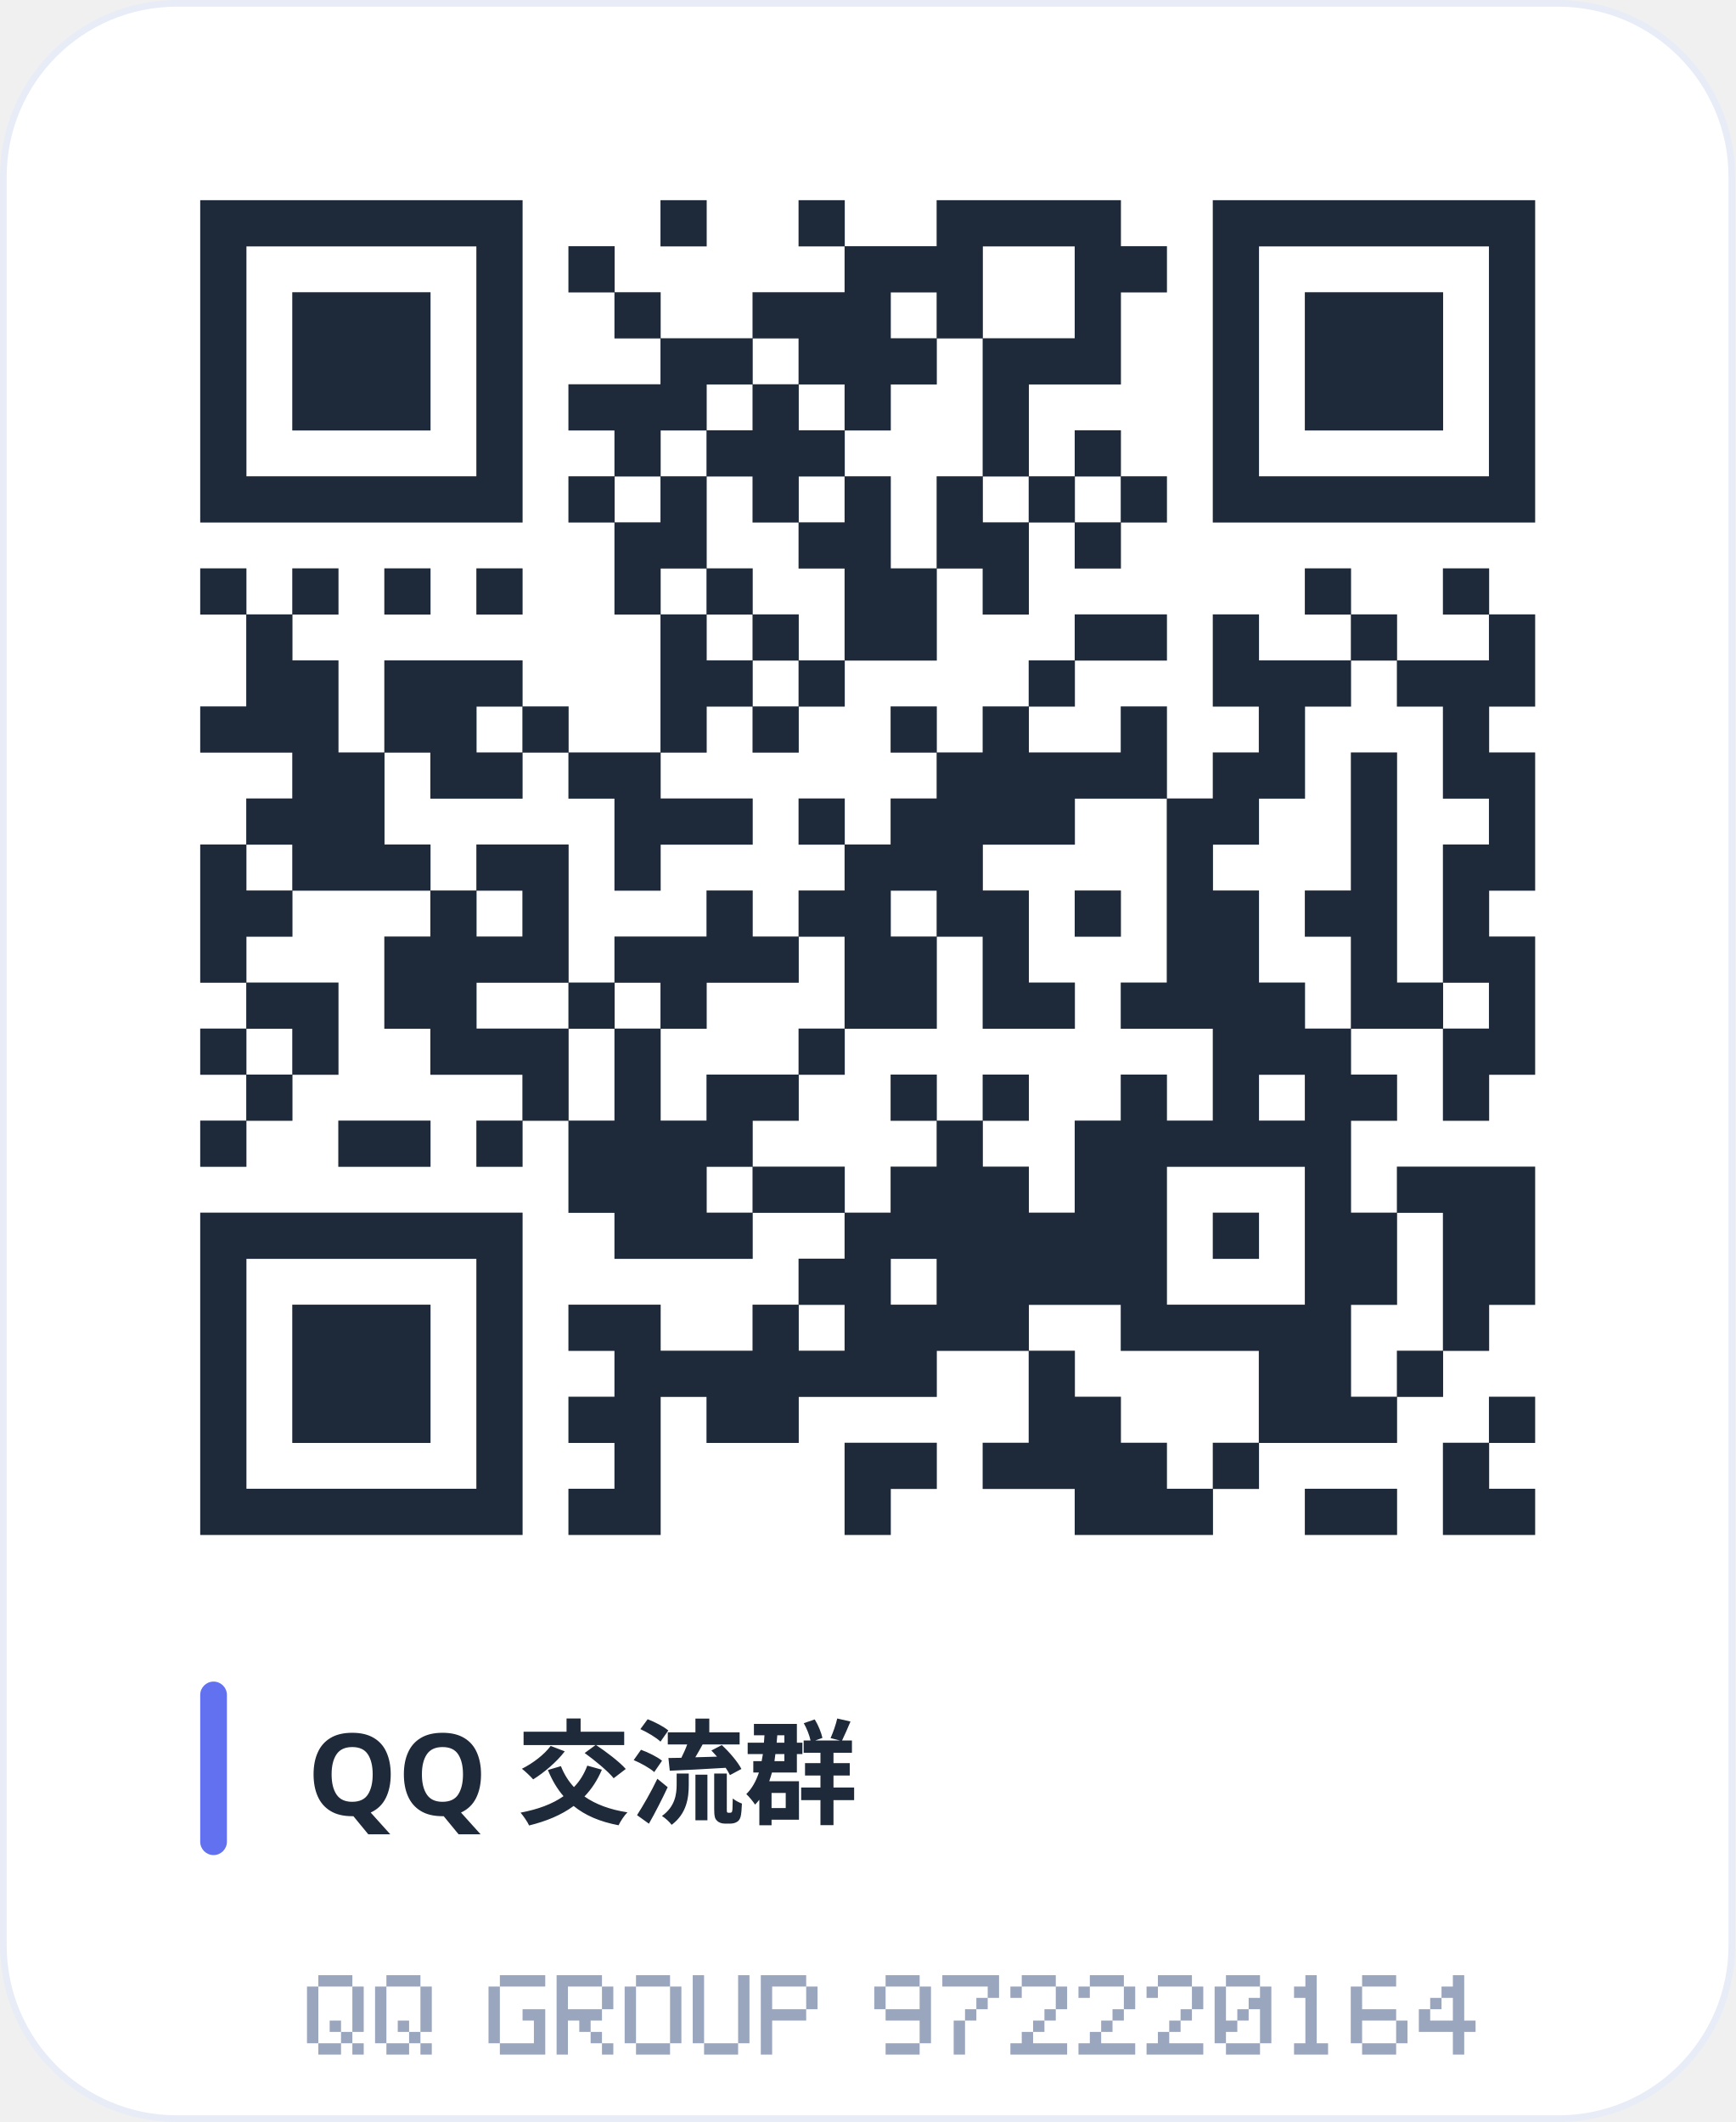
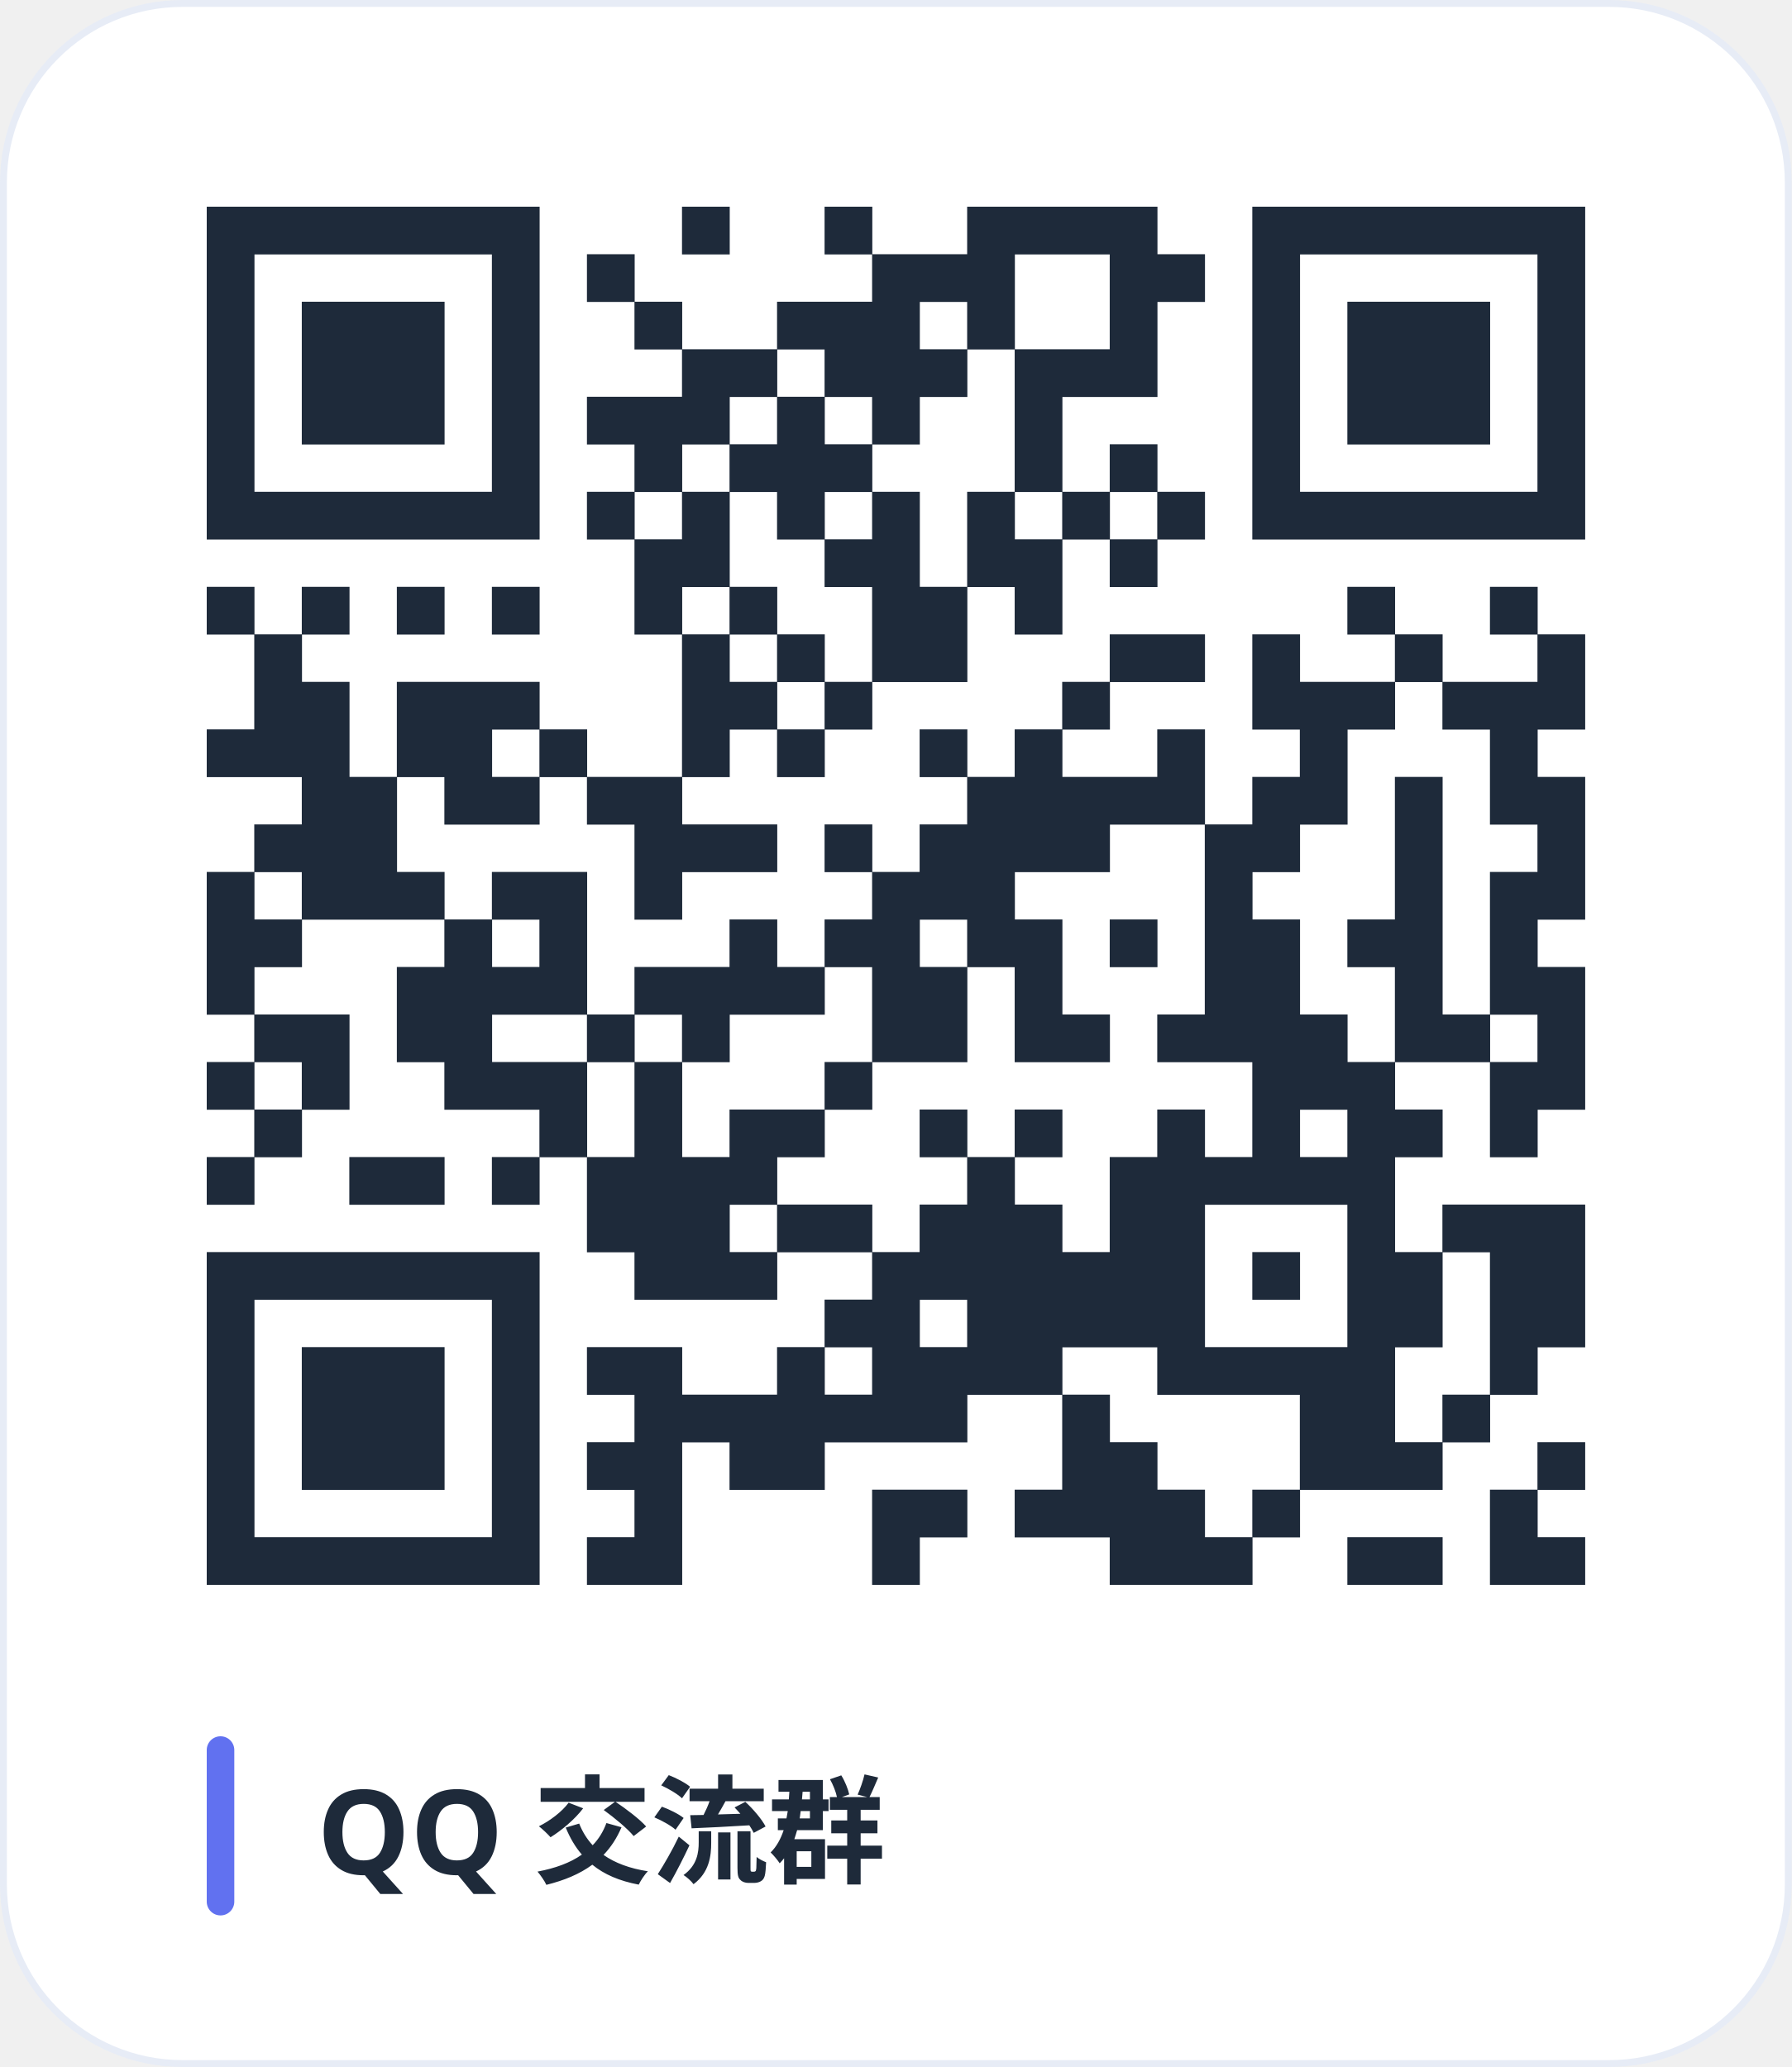
- <svg xmlns="http://www.w3.org/2000/svg" viewBox="0 0 260 318" width="260" height="318" role="img" aria-label="飞书扫码加入 QQ 交流群">
-   <rect x=".5" y=".5" width="259" height="317" rx="26" fill="#fff" stroke="#E7ECF6" />
+ <svg xmlns="http://www.w3.org/2000/svg" viewBox="0 0 260 300" width="260" height="300" role="img" aria-label="扫码加入 QQ 交流群 · QQ GROUP 972220164">
+   <rect x=".5" y=".5" width="259" height="299" rx="26" fill="#fff" stroke="#E7ECF6" />
  <path d="M30.000 30.000h6.927v6.927h-6.927zM36.897 30.000h6.927v6.927h-6.927zM43.793 30.000h6.927v6.927h-6.927zM50.690 30.000h6.927v6.927h-6.927zM57.586 30.000h6.927v6.927h-6.927zM64.483 30.000h6.927v6.927h-6.927zM71.379 30.000h6.927v6.927h-6.927zM98.966 30.000h6.927v6.927h-6.927zM119.655 30.000h6.927v6.927h-6.927zM140.345 30.000h6.927v6.927h-6.927zM147.241 30.000h6.927v6.927h-6.927zM154.138 30.000h6.927v6.927h-6.927zM161.034 30.000h6.927v6.927h-6.927zM181.724 30.000h6.927v6.927h-6.927zM188.621 30.000h6.927v6.927h-6.927zM195.517 30.000h6.927v6.927h-6.927zM202.414 30.000h6.927v6.927h-6.927zM209.310 30.000h6.927v6.927h-6.927zM216.207 30.000h6.927v6.927h-6.927zM223.103 30.000h6.927v6.927h-6.927zM30.000 36.897h6.927v6.927h-6.927zM71.379 36.897h6.927v6.927h-6.927zM85.172 36.897h6.927v6.927h-6.927zM126.552 36.897h6.927v6.927h-6.927zM133.448 36.897h6.927v6.927h-6.927zM140.345 36.897h6.927v6.927h-6.927zM161.034 36.897h6.927v6.927h-6.927zM167.931 36.897h6.927v6.927h-6.927zM181.724 36.897h6.927v6.927h-6.927zM223.103 36.897h6.927v6.927h-6.927zM30.000 43.793h6.927v6.927h-6.927zM43.793 43.793h6.927v6.927h-6.927zM50.690 43.793h6.927v6.927h-6.927zM57.586 43.793h6.927v6.927h-6.927zM71.379 43.793h6.927v6.927h-6.927zM92.069 43.793h6.927v6.927h-6.927zM112.759 43.793h6.927v6.927h-6.927zM119.655 43.793h6.927v6.927h-6.927zM126.552 43.793h6.927v6.927h-6.927zM140.345 43.793h6.927v6.927h-6.927zM161.034 43.793h6.927v6.927h-6.927zM181.724 43.793h6.927v6.927h-6.927zM195.517 43.793h6.927v6.927h-6.927zM202.414 43.793h6.927v6.927h-6.927zM209.310 43.793h6.927v6.927h-6.927zM223.103 43.793h6.927v6.927h-6.927zM30.000 50.690h6.927v6.927h-6.927zM43.793 50.690h6.927v6.927h-6.927zM50.690 50.690h6.927v6.927h-6.927zM57.586 50.690h6.927v6.927h-6.927zM71.379 50.690h6.927v6.927h-6.927zM98.966 50.690h6.927v6.927h-6.927zM105.862 50.690h6.927v6.927h-6.927zM119.655 50.690h6.927v6.927h-6.927zM126.552 50.690h6.927v6.927h-6.927zM133.448 50.690h6.927v6.927h-6.927zM147.241 50.690h6.927v6.927h-6.927zM154.138 50.690h6.927v6.927h-6.927zM161.034 50.690h6.927v6.927h-6.927zM181.724 50.690h6.927v6.927h-6.927zM195.517 50.690h6.927v6.927h-6.927zM202.414 50.690h6.927v6.927h-6.927zM209.310 50.690h6.927v6.927h-6.927zM223.103 50.690h6.927v6.927h-6.927zM30.000 57.586h6.927v6.927h-6.927zM43.793 57.586h6.927v6.927h-6.927zM50.690 57.586h6.927v6.927h-6.927zM57.586 57.586h6.927v6.927h-6.927zM71.379 57.586h6.927v6.927h-6.927zM85.172 57.586h6.927v6.927h-6.927zM92.069 57.586h6.927v6.927h-6.927zM98.966 57.586h6.927v6.927h-6.927zM112.759 57.586h6.927v6.927h-6.927zM126.552 57.586h6.927v6.927h-6.927zM147.241 57.586h6.927v6.927h-6.927zM181.724 57.586h6.927v6.927h-6.927zM195.517 57.586h6.927v6.927h-6.927zM202.414 57.586h6.927v6.927h-6.927zM209.310 57.586h6.927v6.927h-6.927zM223.103 57.586h6.927v6.927h-6.927zM30.000 64.483h6.927v6.927h-6.927zM71.379 64.483h6.927v6.927h-6.927zM92.069 64.483h6.927v6.927h-6.927zM105.862 64.483h6.927v6.927h-6.927zM112.759 64.483h6.927v6.927h-6.927zM119.655 64.483h6.927v6.927h-6.927zM147.241 64.483h6.927v6.927h-6.927zM161.034 64.483h6.927v6.927h-6.927zM181.724 64.483h6.927v6.927h-6.927zM223.103 64.483h6.927v6.927h-6.927zM30.000 71.379h6.927v6.927h-6.927zM36.897 71.379h6.927v6.927h-6.927zM43.793 71.379h6.927v6.927h-6.927zM50.690 71.379h6.927v6.927h-6.927zM57.586 71.379h6.927v6.927h-6.927zM64.483 71.379h6.927v6.927h-6.927zM71.379 71.379h6.927v6.927h-6.927zM85.172 71.379h6.927v6.927h-6.927zM98.966 71.379h6.927v6.927h-6.927zM112.759 71.379h6.927v6.927h-6.927zM126.552 71.379h6.927v6.927h-6.927zM140.345 71.379h6.927v6.927h-6.927zM154.138 71.379h6.927v6.927h-6.927zM167.931 71.379h6.927v6.927h-6.927zM181.724 71.379h6.927v6.927h-6.927zM188.621 71.379h6.927v6.927h-6.927zM195.517 71.379h6.927v6.927h-6.927zM202.414 71.379h6.927v6.927h-6.927zM209.310 71.379h6.927v6.927h-6.927zM216.207 71.379h6.927v6.927h-6.927zM223.103 71.379h6.927v6.927h-6.927zM92.069 78.276h6.927v6.927h-6.927zM98.966 78.276h6.927v6.927h-6.927zM119.655 78.276h6.927v6.927h-6.927zM126.552 78.276h6.927v6.927h-6.927zM140.345 78.276h6.927v6.927h-6.927zM147.241 78.276h6.927v6.927h-6.927zM161.034 78.276h6.927v6.927h-6.927zM30.000 85.172h6.927v6.927h-6.927zM43.793 85.172h6.927v6.927h-6.927zM57.586 85.172h6.927v6.927h-6.927zM71.379 85.172h6.927v6.927h-6.927zM92.069 85.172h6.927v6.927h-6.927zM105.862 85.172h6.927v6.927h-6.927zM126.552 85.172h6.927v6.927h-6.927zM133.448 85.172h6.927v6.927h-6.927zM147.241 85.172h6.927v6.927h-6.927zM195.517 85.172h6.927v6.927h-6.927zM216.207 85.172h6.927v6.927h-6.927zM36.897 92.069h6.927v6.927h-6.927zM98.966 92.069h6.927v6.927h-6.927zM112.759 92.069h6.927v6.927h-6.927zM126.552 92.069h6.927v6.927h-6.927zM133.448 92.069h6.927v6.927h-6.927zM161.034 92.069h6.927v6.927h-6.927zM167.931 92.069h6.927v6.927h-6.927zM181.724 92.069h6.927v6.927h-6.927zM202.414 92.069h6.927v6.927h-6.927zM223.103 92.069h6.927v6.927h-6.927zM36.897 98.966h6.927v6.927h-6.927zM43.793 98.966h6.927v6.927h-6.927zM57.586 98.966h6.927v6.927h-6.927zM64.483 98.966h6.927v6.927h-6.927zM71.379 98.966h6.927v6.927h-6.927zM98.966 98.966h6.927v6.927h-6.927zM105.862 98.966h6.927v6.927h-6.927zM119.655 98.966h6.927v6.927h-6.927zM154.138 98.966h6.927v6.927h-6.927zM181.724 98.966h6.927v6.927h-6.927zM188.621 98.966h6.927v6.927h-6.927zM195.517 98.966h6.927v6.927h-6.927zM209.310 98.966h6.927v6.927h-6.927zM216.207 98.966h6.927v6.927h-6.927zM223.103 98.966h6.927v6.927h-6.927zM30.000 105.862h6.927v6.927h-6.927zM36.897 105.862h6.927v6.927h-6.927zM43.793 105.862h6.927v6.927h-6.927zM57.586 105.862h6.927v6.927h-6.927zM64.483 105.862h6.927v6.927h-6.927zM78.276 105.862h6.927v6.927h-6.927zM98.966 105.862h6.927v6.927h-6.927zM112.759 105.862h6.927v6.927h-6.927zM133.448 105.862h6.927v6.927h-6.927zM147.241 105.862h6.927v6.927h-6.927zM167.931 105.862h6.927v6.927h-6.927zM188.621 105.862h6.927v6.927h-6.927zM216.207 105.862h6.927v6.927h-6.927zM43.793 112.759h6.927v6.927h-6.927zM50.690 112.759h6.927v6.927h-6.927zM64.483 112.759h6.927v6.927h-6.927zM71.379 112.759h6.927v6.927h-6.927zM85.172 112.759h6.927v6.927h-6.927zM92.069 112.759h6.927v6.927h-6.927zM140.345 112.759h6.927v6.927h-6.927zM147.241 112.759h6.927v6.927h-6.927zM154.138 112.759h6.927v6.927h-6.927zM161.034 112.759h6.927v6.927h-6.927zM167.931 112.759h6.927v6.927h-6.927zM181.724 112.759h6.927v6.927h-6.927zM188.621 112.759h6.927v6.927h-6.927zM202.414 112.759h6.927v6.927h-6.927zM216.207 112.759h6.927v6.927h-6.927zM223.103 112.759h6.927v6.927h-6.927zM36.897 119.655h6.927v6.927h-6.927zM43.793 119.655h6.927v6.927h-6.927zM50.690 119.655h6.927v6.927h-6.927zM92.069 119.655h6.927v6.927h-6.927zM98.966 119.655h6.927v6.927h-6.927zM105.862 119.655h6.927v6.927h-6.927zM119.655 119.655h6.927v6.927h-6.927zM133.448 119.655h6.927v6.927h-6.927zM140.345 119.655h6.927v6.927h-6.927zM147.241 119.655h6.927v6.927h-6.927zM154.138 119.655h6.927v6.927h-6.927zM174.828 119.655h6.927v6.927h-6.927zM181.724 119.655h6.927v6.927h-6.927zM202.414 119.655h6.927v6.927h-6.927zM223.103 119.655h6.927v6.927h-6.927zM30.000 126.552h6.927v6.927h-6.927zM43.793 126.552h6.927v6.927h-6.927zM50.690 126.552h6.927v6.927h-6.927zM57.586 126.552h6.927v6.927h-6.927zM71.379 126.552h6.927v6.927h-6.927zM78.276 126.552h6.927v6.927h-6.927zM92.069 126.552h6.927v6.927h-6.927zM126.552 126.552h6.927v6.927h-6.927zM133.448 126.552h6.927v6.927h-6.927zM140.345 126.552h6.927v6.927h-6.927zM174.828 126.552h6.927v6.927h-6.927zM202.414 126.552h6.927v6.927h-6.927zM216.207 126.552h6.927v6.927h-6.927zM223.103 126.552h6.927v6.927h-6.927zM30.000 133.448h6.927v6.927h-6.927zM36.897 133.448h6.927v6.927h-6.927zM64.483 133.448h6.927v6.927h-6.927zM78.276 133.448h6.927v6.927h-6.927zM105.862 133.448h6.927v6.927h-6.927zM119.655 133.448h6.927v6.927h-6.927zM126.552 133.448h6.927v6.927h-6.927zM140.345 133.448h6.927v6.927h-6.927zM147.241 133.448h6.927v6.927h-6.927zM161.034 133.448h6.927v6.927h-6.927zM174.828 133.448h6.927v6.927h-6.927zM181.724 133.448h6.927v6.927h-6.927zM195.517 133.448h6.927v6.927h-6.927zM202.414 133.448h6.927v6.927h-6.927zM216.207 133.448h6.927v6.927h-6.927zM30.000 140.345h6.927v6.927h-6.927zM57.586 140.345h6.927v6.927h-6.927zM64.483 140.345h6.927v6.927h-6.927zM71.379 140.345h6.927v6.927h-6.927zM78.276 140.345h6.927v6.927h-6.927zM92.069 140.345h6.927v6.927h-6.927zM98.966 140.345h6.927v6.927h-6.927zM105.862 140.345h6.927v6.927h-6.927zM112.759 140.345h6.927v6.927h-6.927zM126.552 140.345h6.927v6.927h-6.927zM133.448 140.345h6.927v6.927h-6.927zM147.241 140.345h6.927v6.927h-6.927zM174.828 140.345h6.927v6.927h-6.927zM181.724 140.345h6.927v6.927h-6.927zM202.414 140.345h6.927v6.927h-6.927zM216.207 140.345h6.927v6.927h-6.927zM223.103 140.345h6.927v6.927h-6.927zM36.897 147.241h6.927v6.927h-6.927zM43.793 147.241h6.927v6.927h-6.927zM57.586 147.241h6.927v6.927h-6.927zM64.483 147.241h6.927v6.927h-6.927zM85.172 147.241h6.927v6.927h-6.927zM98.966 147.241h6.927v6.927h-6.927zM126.552 147.241h6.927v6.927h-6.927zM133.448 147.241h6.927v6.927h-6.927zM147.241 147.241h6.927v6.927h-6.927zM154.138 147.241h6.927v6.927h-6.927zM167.931 147.241h6.927v6.927h-6.927zM174.828 147.241h6.927v6.927h-6.927zM181.724 147.241h6.927v6.927h-6.927zM188.621 147.241h6.927v6.927h-6.927zM202.414 147.241h6.927v6.927h-6.927zM209.310 147.241h6.927v6.927h-6.927zM223.103 147.241h6.927v6.927h-6.927zM30.000 154.138h6.927v6.927h-6.927zM43.793 154.138h6.927v6.927h-6.927zM64.483 154.138h6.927v6.927h-6.927zM71.379 154.138h6.927v6.927h-6.927zM78.276 154.138h6.927v6.927h-6.927zM92.069 154.138h6.927v6.927h-6.927zM119.655 154.138h6.927v6.927h-6.927zM181.724 154.138h6.927v6.927h-6.927zM188.621 154.138h6.927v6.927h-6.927zM195.517 154.138h6.927v6.927h-6.927zM216.207 154.138h6.927v6.927h-6.927zM223.103 154.138h6.927v6.927h-6.927zM36.897 161.034h6.927v6.927h-6.927zM78.276 161.034h6.927v6.927h-6.927zM92.069 161.034h6.927v6.927h-6.927zM105.862 161.034h6.927v6.927h-6.927zM112.759 161.034h6.927v6.927h-6.927zM133.448 161.034h6.927v6.927h-6.927zM147.241 161.034h6.927v6.927h-6.927zM167.931 161.034h6.927v6.927h-6.927zM181.724 161.034h6.927v6.927h-6.927zM195.517 161.034h6.927v6.927h-6.927zM202.414 161.034h6.927v6.927h-6.927zM216.207 161.034h6.927v6.927h-6.927zM30.000 167.931h6.927v6.927h-6.927zM50.690 167.931h6.927v6.927h-6.927zM57.586 167.931h6.927v6.927h-6.927zM71.379 167.931h6.927v6.927h-6.927zM85.172 167.931h6.927v6.927h-6.927zM92.069 167.931h6.927v6.927h-6.927zM98.966 167.931h6.927v6.927h-6.927zM105.862 167.931h6.927v6.927h-6.927zM140.345 167.931h6.927v6.927h-6.927zM161.034 167.931h6.927v6.927h-6.927zM167.931 167.931h6.927v6.927h-6.927zM174.828 167.931h6.927v6.927h-6.927zM181.724 167.931h6.927v6.927h-6.927zM188.621 167.931h6.927v6.927h-6.927zM195.517 167.931h6.927v6.927h-6.927zM85.172 174.828h6.927v6.927h-6.927zM92.069 174.828h6.927v6.927h-6.927zM98.966 174.828h6.927v6.927h-6.927zM112.759 174.828h6.927v6.927h-6.927zM119.655 174.828h6.927v6.927h-6.927zM133.448 174.828h6.927v6.927h-6.927zM140.345 174.828h6.927v6.927h-6.927zM147.241 174.828h6.927v6.927h-6.927zM161.034 174.828h6.927v6.927h-6.927zM167.931 174.828h6.927v6.927h-6.927zM195.517 174.828h6.927v6.927h-6.927zM209.310 174.828h6.927v6.927h-6.927zM216.207 174.828h6.927v6.927h-6.927zM223.103 174.828h6.927v6.927h-6.927zM30.000 181.724h6.927v6.927h-6.927zM36.897 181.724h6.927v6.927h-6.927zM43.793 181.724h6.927v6.927h-6.927zM50.690 181.724h6.927v6.927h-6.927zM57.586 181.724h6.927v6.927h-6.927zM64.483 181.724h6.927v6.927h-6.927zM71.379 181.724h6.927v6.927h-6.927zM92.069 181.724h6.927v6.927h-6.927zM98.966 181.724h6.927v6.927h-6.927zM105.862 181.724h6.927v6.927h-6.927zM126.552 181.724h6.927v6.927h-6.927zM133.448 181.724h6.927v6.927h-6.927zM140.345 181.724h6.927v6.927h-6.927zM147.241 181.724h6.927v6.927h-6.927zM154.138 181.724h6.927v6.927h-6.927zM161.034 181.724h6.927v6.927h-6.927zM167.931 181.724h6.927v6.927h-6.927zM181.724 181.724h6.927v6.927h-6.927zM195.517 181.724h6.927v6.927h-6.927zM202.414 181.724h6.927v6.927h-6.927zM216.207 181.724h6.927v6.927h-6.927zM223.103 181.724h6.927v6.927h-6.927zM30.000 188.621h6.927v6.927h-6.927zM71.379 188.621h6.927v6.927h-6.927zM119.655 188.621h6.927v6.927h-6.927zM126.552 188.621h6.927v6.927h-6.927zM140.345 188.621h6.927v6.927h-6.927zM147.241 188.621h6.927v6.927h-6.927zM154.138 188.621h6.927v6.927h-6.927zM161.034 188.621h6.927v6.927h-6.927zM167.931 188.621h6.927v6.927h-6.927zM195.517 188.621h6.927v6.927h-6.927zM202.414 188.621h6.927v6.927h-6.927zM216.207 188.621h6.927v6.927h-6.927zM223.103 188.621h6.927v6.927h-6.927zM30.000 195.517h6.927v6.927h-6.927zM43.793 195.517h6.927v6.927h-6.927zM50.690 195.517h6.927v6.927h-6.927zM57.586 195.517h6.927v6.927h-6.927zM71.379 195.517h6.927v6.927h-6.927zM85.172 195.517h6.927v6.927h-6.927zM92.069 195.517h6.927v6.927h-6.927zM112.759 195.517h6.927v6.927h-6.927zM126.552 195.517h6.927v6.927h-6.927zM133.448 195.517h6.927v6.927h-6.927zM140.345 195.517h6.927v6.927h-6.927zM147.241 195.517h6.927v6.927h-6.927zM167.931 195.517h6.927v6.927h-6.927zM174.828 195.517h6.927v6.927h-6.927zM181.724 195.517h6.927v6.927h-6.927zM188.621 195.517h6.927v6.927h-6.927zM195.517 195.517h6.927v6.927h-6.927zM216.207 195.517h6.927v6.927h-6.927zM30.000 202.414h6.927v6.927h-6.927zM43.793 202.414h6.927v6.927h-6.927zM50.690 202.414h6.927v6.927h-6.927zM57.586 202.414h6.927v6.927h-6.927zM71.379 202.414h6.927v6.927h-6.927zM92.069 202.414h6.927v6.927h-6.927zM98.966 202.414h6.927v6.927h-6.927zM105.862 202.414h6.927v6.927h-6.927zM112.759 202.414h6.927v6.927h-6.927zM119.655 202.414h6.927v6.927h-6.927zM126.552 202.414h6.927v6.927h-6.927zM133.448 202.414h6.927v6.927h-6.927zM154.138 202.414h6.927v6.927h-6.927zM188.621 202.414h6.927v6.927h-6.927zM195.517 202.414h6.927v6.927h-6.927zM209.310 202.414h6.927v6.927h-6.927zM30.000 209.310h6.927v6.927h-6.927zM43.793 209.310h6.927v6.927h-6.927zM50.690 209.310h6.927v6.927h-6.927zM57.586 209.310h6.927v6.927h-6.927zM71.379 209.310h6.927v6.927h-6.927zM85.172 209.310h6.927v6.927h-6.927zM92.069 209.310h6.927v6.927h-6.927zM105.862 209.310h6.927v6.927h-6.927zM112.759 209.310h6.927v6.927h-6.927zM154.138 209.310h6.927v6.927h-6.927zM161.034 209.310h6.927v6.927h-6.927zM188.621 209.310h6.927v6.927h-6.927zM195.517 209.310h6.927v6.927h-6.927zM202.414 209.310h6.927v6.927h-6.927zM223.103 209.310h6.927v6.927h-6.927zM30.000 216.207h6.927v6.927h-6.927zM71.379 216.207h6.927v6.927h-6.927zM92.069 216.207h6.927v6.927h-6.927zM126.552 216.207h6.927v6.927h-6.927zM133.448 216.207h6.927v6.927h-6.927zM147.241 216.207h6.927v6.927h-6.927zM154.138 216.207h6.927v6.927h-6.927zM161.034 216.207h6.927v6.927h-6.927zM167.931 216.207h6.927v6.927h-6.927zM181.724 216.207h6.927v6.927h-6.927zM216.207 216.207h6.927v6.927h-6.927zM30.000 223.103h6.927v6.927h-6.927zM36.897 223.103h6.927v6.927h-6.927zM43.793 223.103h6.927v6.927h-6.927zM50.690 223.103h6.927v6.927h-6.927zM57.586 223.103h6.927v6.927h-6.927zM64.483 223.103h6.927v6.927h-6.927zM71.379 223.103h6.927v6.927h-6.927zM85.172 223.103h6.927v6.927h-6.927zM92.069 223.103h6.927v6.927h-6.927zM126.552 223.103h6.927v6.927h-6.927zM161.034 223.103h6.927v6.927h-6.927zM167.931 223.103h6.927v6.927h-6.927zM174.828 223.103h6.927v6.927h-6.927zM195.517 223.103h6.927v6.927h-6.927zM202.414 223.103h6.927v6.927h-6.927zM216.207 223.103h6.927v6.927h-6.927zM223.103 223.103h6.927v6.927h-6.927z" fill="#1E2A3A" />
  <rect x="30" y="252" width="4" height="26" rx="2" fill="#6171F0" />
  <text x="46" y="272" font-family="'Noto Sans SC','PingFang SC','Hiragino Sans GB','Microsoft YaHei','Source Han Sans SC',sans-serif" font-size="17" font-weight="700" fill="#1E2A3A">QQ 交流群</text>
-   <path d="M47.7 296h1.7v1.7h-1.7zM49.4 296h1.7v1.7h-1.7zM51.1 296h1.7v1.7h-1.7zM46 297.7h1.7v1.7h-1.7zM52.8 297.7h1.7v1.7h-1.7zM46 299.4h1.7v1.7h-1.7zM52.8 299.4h1.7v1.7h-1.7zM46 301.1h1.7v1.7h-1.7zM52.8 301.1h1.7v1.7h-1.7zM46 302.8h1.7v1.7h-1.7zM49.4 302.8h1.7v1.7h-1.7zM52.8 302.8h1.7v1.7h-1.7zM46 304.5h1.7v1.7h-1.7zM51.1 304.5h1.7v1.7h-1.7zM47.7 306.2h1.7v1.7h-1.7zM49.4 306.2h1.7v1.7h-1.7zM52.8 306.2h1.7v1.7h-1.7zM57.9 296h1.7v1.7h-1.7zM59.6 296h1.7v1.7h-1.7zM61.3 296h1.7v1.7h-1.7zM56.2 297.7h1.7v1.7h-1.7zM63 297.7h1.7v1.7h-1.7zM56.2 299.4h1.7v1.7h-1.7zM63 299.4h1.7v1.7h-1.7zM56.2 301.1h1.7v1.7h-1.7zM63 301.1h1.7v1.7h-1.7zM56.2 302.8h1.7v1.7h-1.7zM59.6 302.8h1.7v1.7h-1.7zM63 302.8h1.7v1.7h-1.7zM56.2 304.5h1.7v1.7h-1.7zM61.3 304.5h1.7v1.7h-1.7zM57.9 306.2h1.7v1.7h-1.7zM59.6 306.2h1.7v1.7h-1.7zM63 306.2h1.7v1.7h-1.7zM74.9 296h1.7v1.7h-1.7zM76.6 296h1.7v1.7h-1.7zM78.3 296h1.7v1.7h-1.7zM80 296h1.7v1.7h-1.7zM73.2 297.7h1.7v1.7h-1.7zM73.2 299.4h1.7v1.7h-1.7zM73.2 301.1h1.7v1.7h-1.7zM78.3 301.1h1.7v1.7h-1.7zM80 301.1h1.7v1.7h-1.7zM73.2 302.8h1.7v1.7h-1.7zM80 302.8h1.7v1.7h-1.7zM73.2 304.5h1.7v1.7h-1.7zM80 304.5h1.7v1.7h-1.7zM74.9 306.2h1.7v1.7h-1.7zM76.6 306.2h1.7v1.7h-1.7zM78.3 306.2h1.7v1.7h-1.7zM80 306.2h1.7v1.7h-1.7zM83.4 296h1.7v1.7h-1.7zM85.1 296h1.7v1.7h-1.7zM86.8 296h1.7v1.7h-1.7zM88.5 296h1.7v1.7h-1.7zM83.4 297.7h1.7v1.7h-1.7zM90.2 297.7h1.7v1.7h-1.7zM83.4 299.4h1.7v1.7h-1.7zM90.2 299.4h1.7v1.7h-1.7zM83.4 301.1h1.7v1.7h-1.7zM85.1 301.1h1.7v1.7h-1.7zM86.8 301.1h1.7v1.7h-1.7zM88.5 301.1h1.7v1.7h-1.7zM83.4 302.8h1.7v1.7h-1.7zM86.8 302.8h1.7v1.7h-1.7zM83.4 304.5h1.7v1.7h-1.7zM88.5 304.5h1.7v1.7h-1.7zM83.4 306.2h1.7v1.7h-1.7zM90.2 306.2h1.7v1.7h-1.7zM95.3 296h1.7v1.7h-1.7zM97 296h1.7v1.7h-1.7zM98.7 296h1.7v1.7h-1.7zM93.6 297.7h1.7v1.7h-1.7zM100.4 297.7h1.7v1.7h-1.7zM93.6 299.4h1.7v1.7h-1.7zM100.4 299.4h1.7v1.7h-1.7zM93.6 301.1h1.7v1.7h-1.7zM100.4 301.1h1.7v1.7h-1.7zM93.6 302.8h1.7v1.7h-1.7zM100.4 302.8h1.7v1.7h-1.7zM93.6 304.5h1.7v1.7h-1.7zM100.4 304.5h1.7v1.7h-1.7zM95.3 306.2h1.7v1.7h-1.7zM97 306.2h1.7v1.7h-1.7zM98.7 306.2h1.7v1.7h-1.7zM103.8 296h1.7v1.7h-1.7zM110.6 296h1.7v1.7h-1.7zM103.8 297.7h1.7v1.7h-1.7zM110.6 297.7h1.7v1.7h-1.7zM103.8 299.4h1.7v1.7h-1.7zM110.6 299.4h1.7v1.7h-1.7zM103.8 301.1h1.7v1.7h-1.7zM110.6 301.1h1.7v1.7h-1.7zM103.8 302.8h1.7v1.7h-1.7zM110.6 302.8h1.7v1.7h-1.7zM103.8 304.5h1.7v1.7h-1.7zM110.6 304.5h1.7v1.7h-1.7zM105.5 306.2h1.7v1.7h-1.7zM107.2 306.2h1.7v1.7h-1.7zM108.9 306.2h1.7v1.7h-1.7zM114 296h1.7v1.7h-1.7zM115.7 296h1.7v1.7h-1.7zM117.4 296h1.7v1.7h-1.7zM119.1 296h1.7v1.7h-1.7zM114 297.7h1.7v1.7h-1.7zM120.8 297.7h1.7v1.7h-1.7zM114 299.4h1.7v1.7h-1.7zM120.8 299.4h1.7v1.7h-1.7zM114 301.1h1.7v1.7h-1.7zM115.7 301.1h1.7v1.7h-1.7zM117.4 301.1h1.7v1.7h-1.7zM119.1 301.1h1.7v1.7h-1.7zM114 302.8h1.7v1.7h-1.7zM114 304.5h1.7v1.7h-1.7zM114 306.2h1.7v1.7h-1.7zM132.7 296h1.7v1.7h-1.7zM134.4 296h1.7v1.7h-1.7zM136.1 296h1.7v1.7h-1.7zM131 297.7h1.7v1.7h-1.7zM137.8 297.7h1.7v1.7h-1.7zM131 299.4h1.7v1.7h-1.7zM137.8 299.4h1.7v1.7h-1.7zM132.7 301.1h1.7v1.7h-1.7zM134.4 301.1h1.7v1.7h-1.7zM136.1 301.1h1.7v1.7h-1.7zM137.8 301.1h1.7v1.7h-1.7zM137.8 302.8h1.7v1.7h-1.7zM137.8 304.5h1.7v1.7h-1.7zM132.7 306.2h1.7v1.7h-1.7zM134.4 306.2h1.7v1.7h-1.7zM136.1 306.2h1.7v1.7h-1.7zM141.2 296h1.7v1.7h-1.7zM142.9 296h1.7v1.7h-1.7zM144.6 296h1.7v1.7h-1.7zM146.3 296h1.7v1.7h-1.7zM148 296h1.7v1.7h-1.7zM148 297.7h1.7v1.7h-1.7zM146.3 299.4h1.7v1.7h-1.7zM144.6 301.1h1.7v1.7h-1.7zM142.9 302.8h1.7v1.7h-1.7zM142.9 304.5h1.7v1.7h-1.7zM142.9 306.2h1.7v1.7h-1.7zM153.1 296h1.7v1.7h-1.7zM154.8 296h1.7v1.7h-1.7zM156.5 296h1.7v1.7h-1.7zM151.4 297.7h1.7v1.7h-1.7zM158.2 297.7h1.7v1.7h-1.7zM158.2 299.4h1.7v1.7h-1.7zM156.5 301.1h1.7v1.7h-1.7zM154.8 302.8h1.7v1.7h-1.7zM153.1 304.5h1.7v1.7h-1.7zM151.4 306.2h1.7v1.7h-1.7zM153.1 306.2h1.7v1.7h-1.7zM154.8 306.2h1.7v1.7h-1.7zM156.5 306.2h1.7v1.7h-1.7zM158.2 306.2h1.7v1.7h-1.7zM163.3 296h1.7v1.7h-1.7zM165 296h1.7v1.7h-1.7zM166.7 296h1.7v1.7h-1.7zM161.6 297.7h1.7v1.7h-1.7zM168.4 297.7h1.7v1.7h-1.7zM168.4 299.4h1.7v1.7h-1.7zM166.7 301.1h1.7v1.7h-1.7zM165 302.8h1.7v1.7h-1.7zM163.3 304.5h1.7v1.7h-1.7zM161.6 306.2h1.7v1.7h-1.7zM163.3 306.2h1.7v1.7h-1.7zM165 306.2h1.7v1.7h-1.7zM166.7 306.2h1.7v1.7h-1.7zM168.4 306.2h1.7v1.7h-1.7zM173.5 296h1.7v1.7h-1.7zM175.2 296h1.7v1.7h-1.7zM176.9 296h1.7v1.7h-1.7zM171.8 297.7h1.7v1.7h-1.7zM178.6 297.7h1.7v1.7h-1.7zM178.6 299.4h1.7v1.7h-1.7zM176.9 301.1h1.7v1.7h-1.7zM175.2 302.8h1.7v1.7h-1.7zM173.5 304.5h1.7v1.7h-1.7zM171.8 306.2h1.7v1.7h-1.7zM173.5 306.2h1.7v1.7h-1.7zM175.2 306.2h1.7v1.7h-1.7zM176.9 306.2h1.7v1.7h-1.7zM178.6 306.2h1.7v1.7h-1.7zM183.7 296h1.7v1.7h-1.7zM185.4 296h1.7v1.7h-1.7zM187.1 296h1.7v1.7h-1.7zM182 297.7h1.7v1.7h-1.7zM188.8 297.7h1.7v1.7h-1.7zM182 299.4h1.7v1.7h-1.7zM187.1 299.4h1.7v1.7h-1.7zM188.8 299.4h1.7v1.7h-1.7zM182 301.1h1.7v1.7h-1.7zM185.4 301.1h1.7v1.7h-1.7zM188.8 301.1h1.7v1.7h-1.7zM182 302.8h1.7v1.7h-1.7zM183.7 302.8h1.7v1.7h-1.7zM188.8 302.8h1.7v1.7h-1.7zM182 304.5h1.7v1.7h-1.7zM188.8 304.5h1.7v1.7h-1.7zM183.7 306.2h1.7v1.7h-1.7zM185.4 306.2h1.7v1.7h-1.7zM187.1 306.2h1.7v1.7h-1.7zM195.6 296h1.7v1.7h-1.7zM193.9 297.7h1.7v1.7h-1.7zM195.6 297.7h1.7v1.7h-1.7zM195.6 299.4h1.7v1.7h-1.7zM195.6 301.1h1.7v1.7h-1.7zM195.6 302.8h1.7v1.7h-1.7zM195.6 304.5h1.7v1.7h-1.7zM193.9 306.2h1.7v1.7h-1.7zM195.6 306.2h1.7v1.7h-1.7zM197.3 306.2h1.7v1.7h-1.7zM204.1 296h1.7v1.7h-1.7zM205.8 296h1.7v1.7h-1.7zM207.5 296h1.7v1.7h-1.7zM202.4 297.7h1.7v1.7h-1.7zM202.4 299.4h1.7v1.7h-1.7zM202.4 301.1h1.7v1.7h-1.7zM204.1 301.1h1.7v1.7h-1.7zM205.8 301.1h1.7v1.7h-1.7zM207.5 301.1h1.7v1.7h-1.7zM202.4 302.8h1.7v1.7h-1.7zM209.2 302.8h1.7v1.7h-1.7zM202.4 304.5h1.7v1.7h-1.7zM209.2 304.5h1.7v1.7h-1.7zM204.1 306.2h1.7v1.7h-1.7zM205.8 306.2h1.7v1.7h-1.7zM207.5 306.2h1.7v1.7h-1.7zM217.7 296h1.7v1.7h-1.7zM216 297.7h1.7v1.7h-1.7zM217.7 297.7h1.7v1.7h-1.7zM214.3 299.4h1.7v1.7h-1.7zM217.7 299.4h1.7v1.7h-1.7zM212.6 301.1h1.7v1.7h-1.7zM217.7 301.1h1.7v1.7h-1.7zM212.6 302.8h1.7v1.7h-1.7zM214.3 302.8h1.7v1.7h-1.7zM216 302.8h1.7v1.7h-1.7zM217.7 302.8h1.7v1.7h-1.7zM219.4 302.8h1.7v1.7h-1.7zM217.7 304.5h1.7v1.7h-1.7zM217.7 306.2h1.7v1.7h-1.7z" fill="#9AA6BE" />
</svg>
